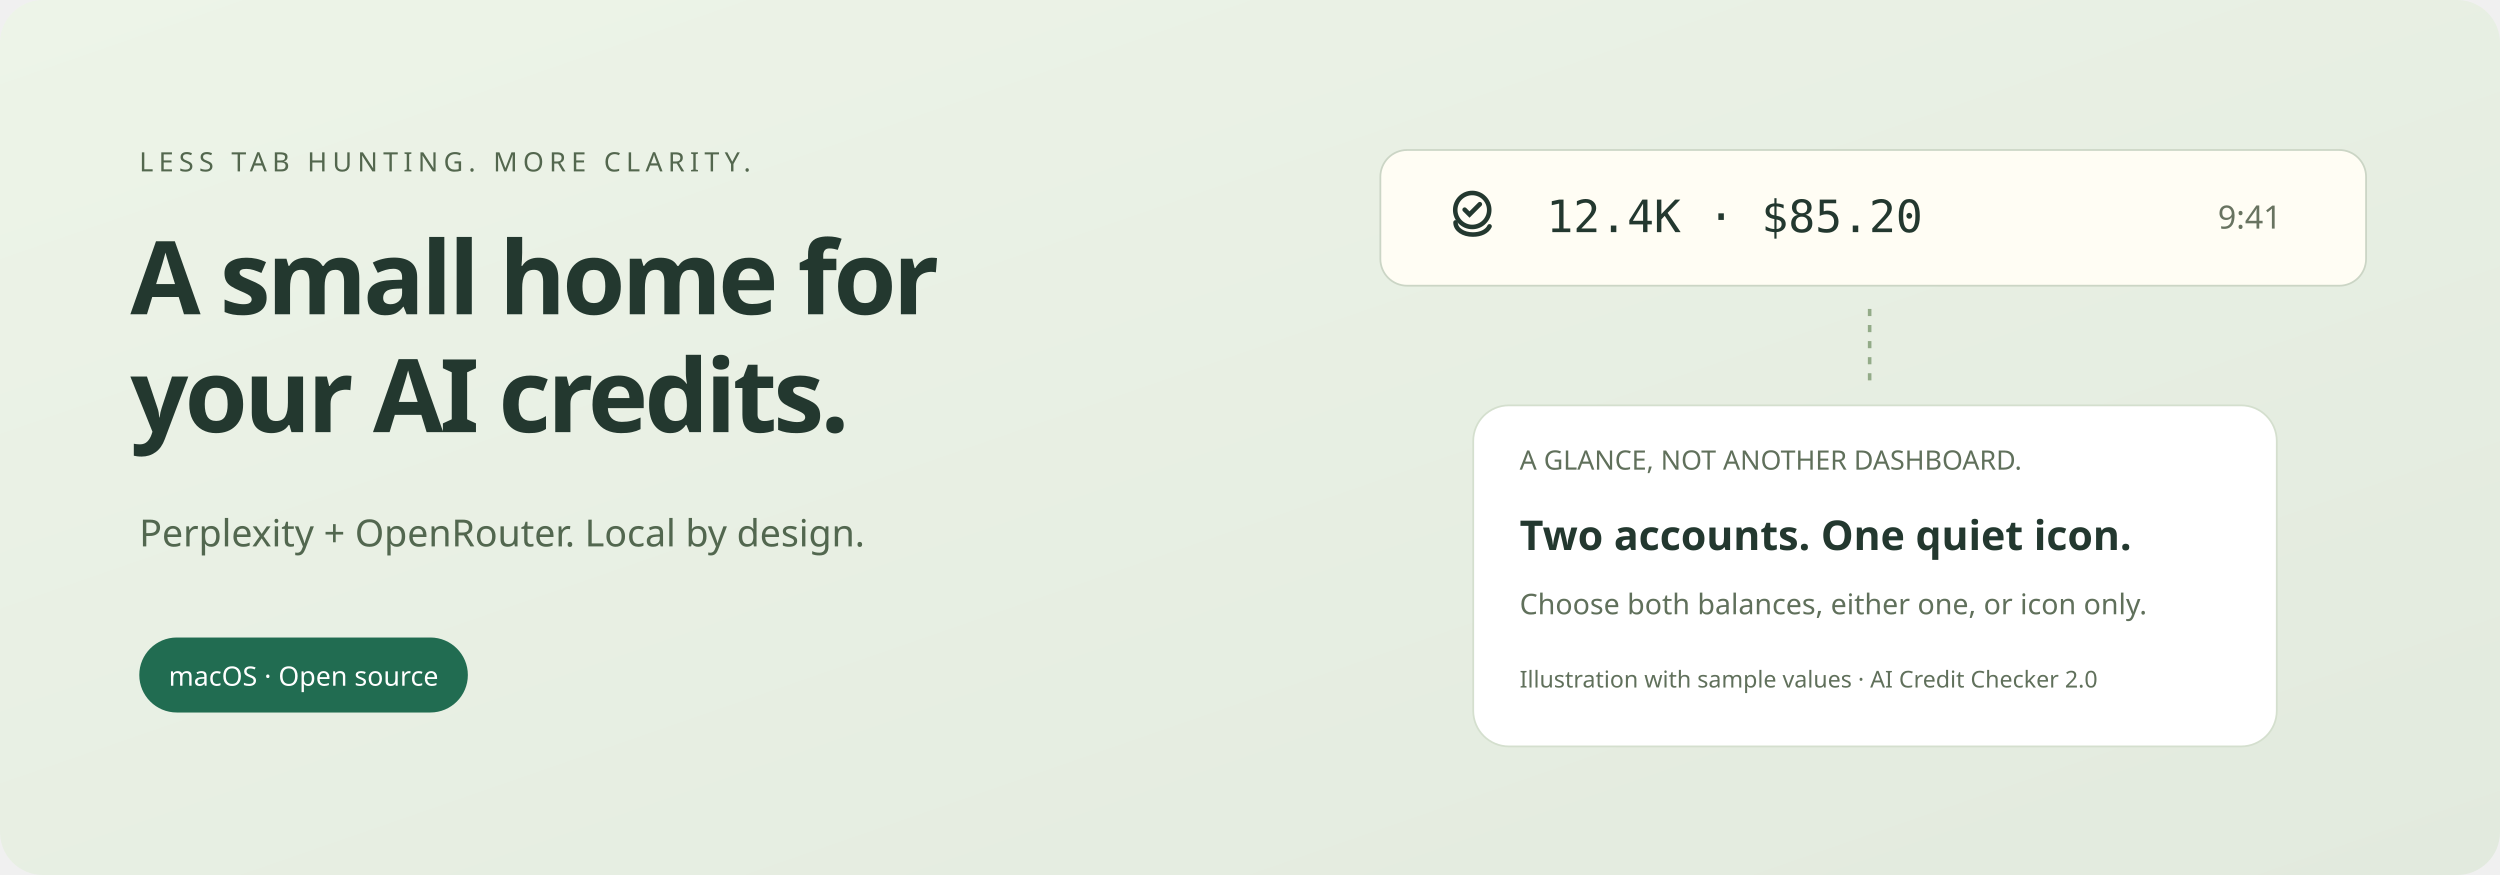
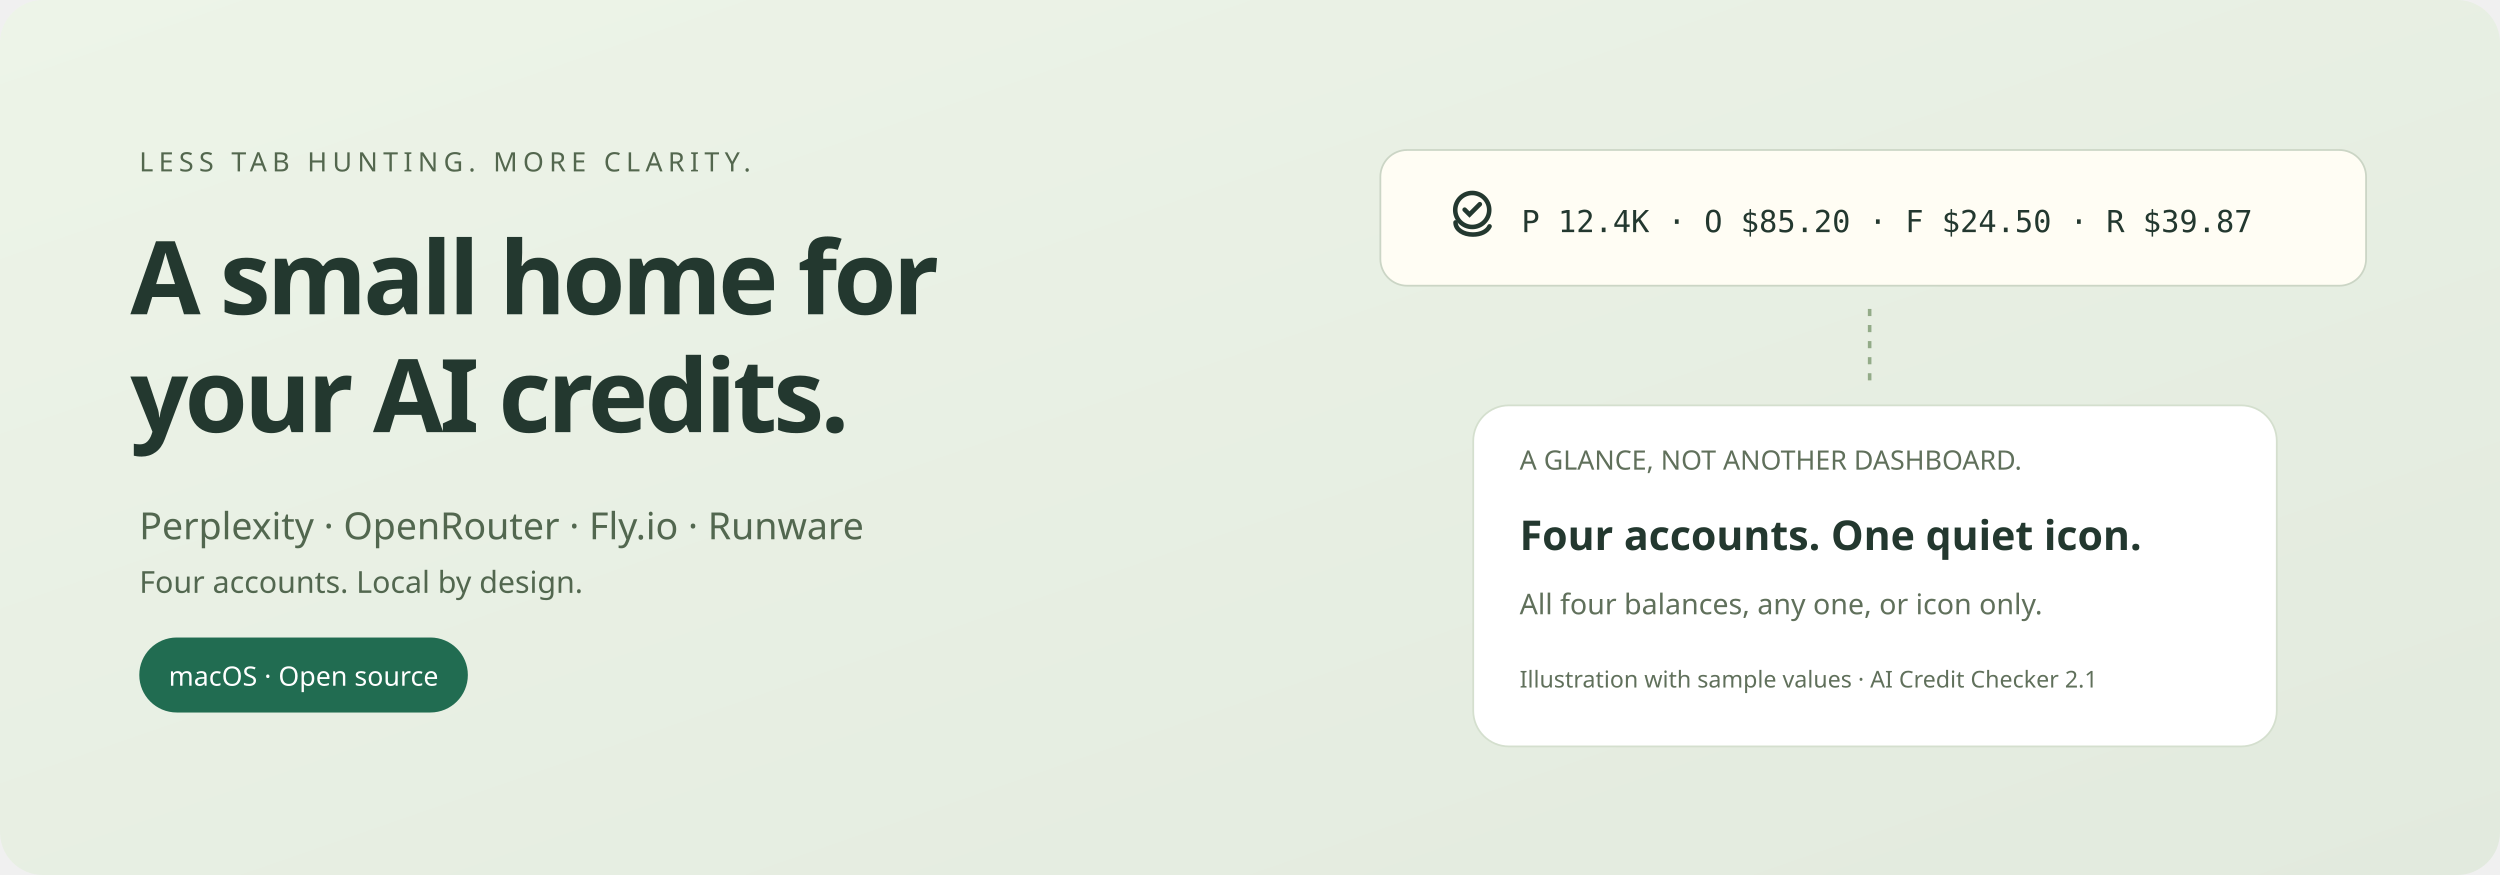
<svg xmlns="http://www.w3.org/2000/svg" width="1400" height="490" viewBox="0 0 1400 490">
  <defs>
    <linearGradient id="surface" x2="1" y2="1">
      <stop stop-color="#edf4e8" />
      <stop offset="1" stop-color="#e2eade" />
    </linearGradient>
  </defs>
  <rect width="1400" height="490" rx="24" fill="url(#surface)" />
  <text x="78" y="96" font-family="sans-serif" font-size="15" letter-spacing="3" fill="#53674e">LESS TAB HUNTING. MORE CLARITY.</text>
  <text x="73" y="176" font-family="sans-serif" font-size="57" font-weight="600" letter-spacing="-2" fill="#23382f">A small home for</text>
  <text x="73" y="242" font-family="sans-serif" font-size="57" font-weight="600" letter-spacing="-2" fill="#23382f">your AI credits.</text>
-   <text x="78" y="306" font-family="sans-serif" font-size="21" fill="#52674f">Perplexity + OpenRouter. Local by design.</text>
+   <text x="78" y="302" font-family="sans-serif" font-size="21" fill="#52674f">Perplexity · OpenRouter · Fly.io · Runware</text>
+   <text x="78" y="332" font-family="sans-serif" font-size="17" fill="#52674f">Four accounts. Local by design.</text>
  <rect x="78" y="357" width="184" height="42" rx="21" fill="#216c51" />
  <text x="170" y="384" text-anchor="middle" font-family="sans-serif" font-size="15" fill="white">macOS · Open source</text>
  <rect x="773" y="84" width="552" height="76" rx="15" fill="#fffdf4" stroke="#cbd5c5" />
  <g transform="translate(810 105) scale(1.7)" fill="none" stroke="#23382f" stroke-width="1.5" stroke-linecap="round">
    <circle cx="8.5" cy="7.4" r="5.6" />
    <path d="M3 11.5c0 2.4 2.6 4 5.7 4 2.6 0 4.7-1 5.5-2.7M6 7.3l1.6 1.6 3.4-3.4" />
  </g>
-   <text x="866" y="130" font-family="monospace" font-size="25" fill="#23382f">12.4K · $85.20</text>
-   <text x="1242" y="128" font-family="sans-serif" font-size="18" fill="#687360">9:41</text>
+   <text x="852" y="130" font-family="monospace" font-size="17" fill="#23382f">P 12.4K · O $85.20 · F $24.50 · R $39.87</text>
  <path d="M1047 173v42" stroke="#93ab88" stroke-width="2" stroke-dasharray="4 5" />
  <rect x="825" y="227" width="450" height="191" rx="20" fill="#ffffff" stroke="#d4dfce" />
  <text x="851" y="263" font-family="sans-serif" font-size="15" fill="#60705b">A GLANCE, NOT ANOTHER DASHBOARD.</text>
-   <text x="851" y="308" font-family="sans-serif" font-size="23" font-weight="600" fill="#23382f">Two accounts. One quiet icon.</text>
-   <text x="851" y="344" font-family="sans-serif" font-size="16" fill="#60705b">Choose both balances, either one, or icon only.</text>
-   <text x="851" y="385" font-family="sans-serif" font-size="13" fill="#60705b">Illustration with sample values · AI Credit Checker 2.0</text>
+   <text x="851" y="308" font-family="sans-serif" font-size="23" font-weight="600" fill="#23382f">Four accounts. One quiet icon.</text>
+   <text x="851" y="344" font-family="sans-serif" font-size="16" fill="#60705b">All four balances, any one, or icon only.</text>
+   <text x="851" y="385" font-family="sans-serif" font-size="13" fill="#60705b">Illustration with sample values · AI Credit Checker 2.1</text>
</svg>
